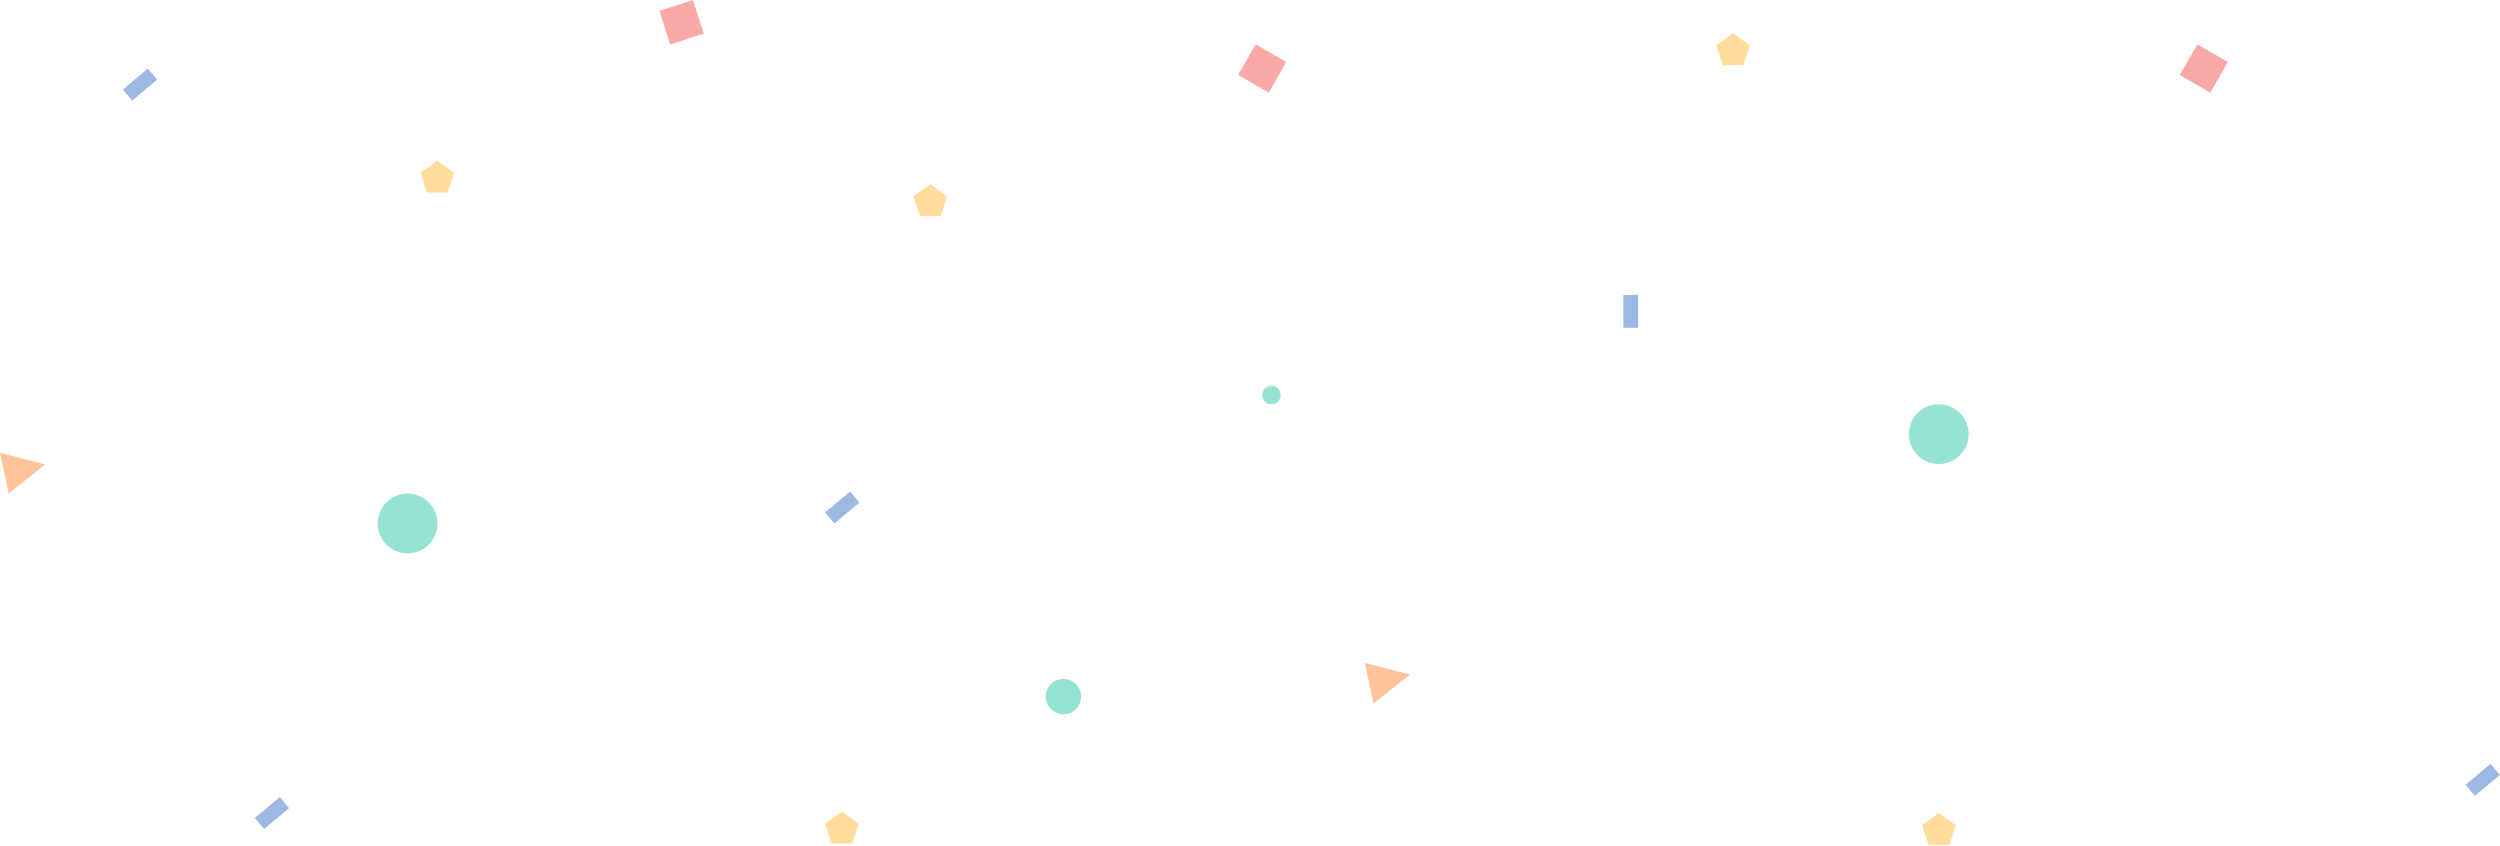
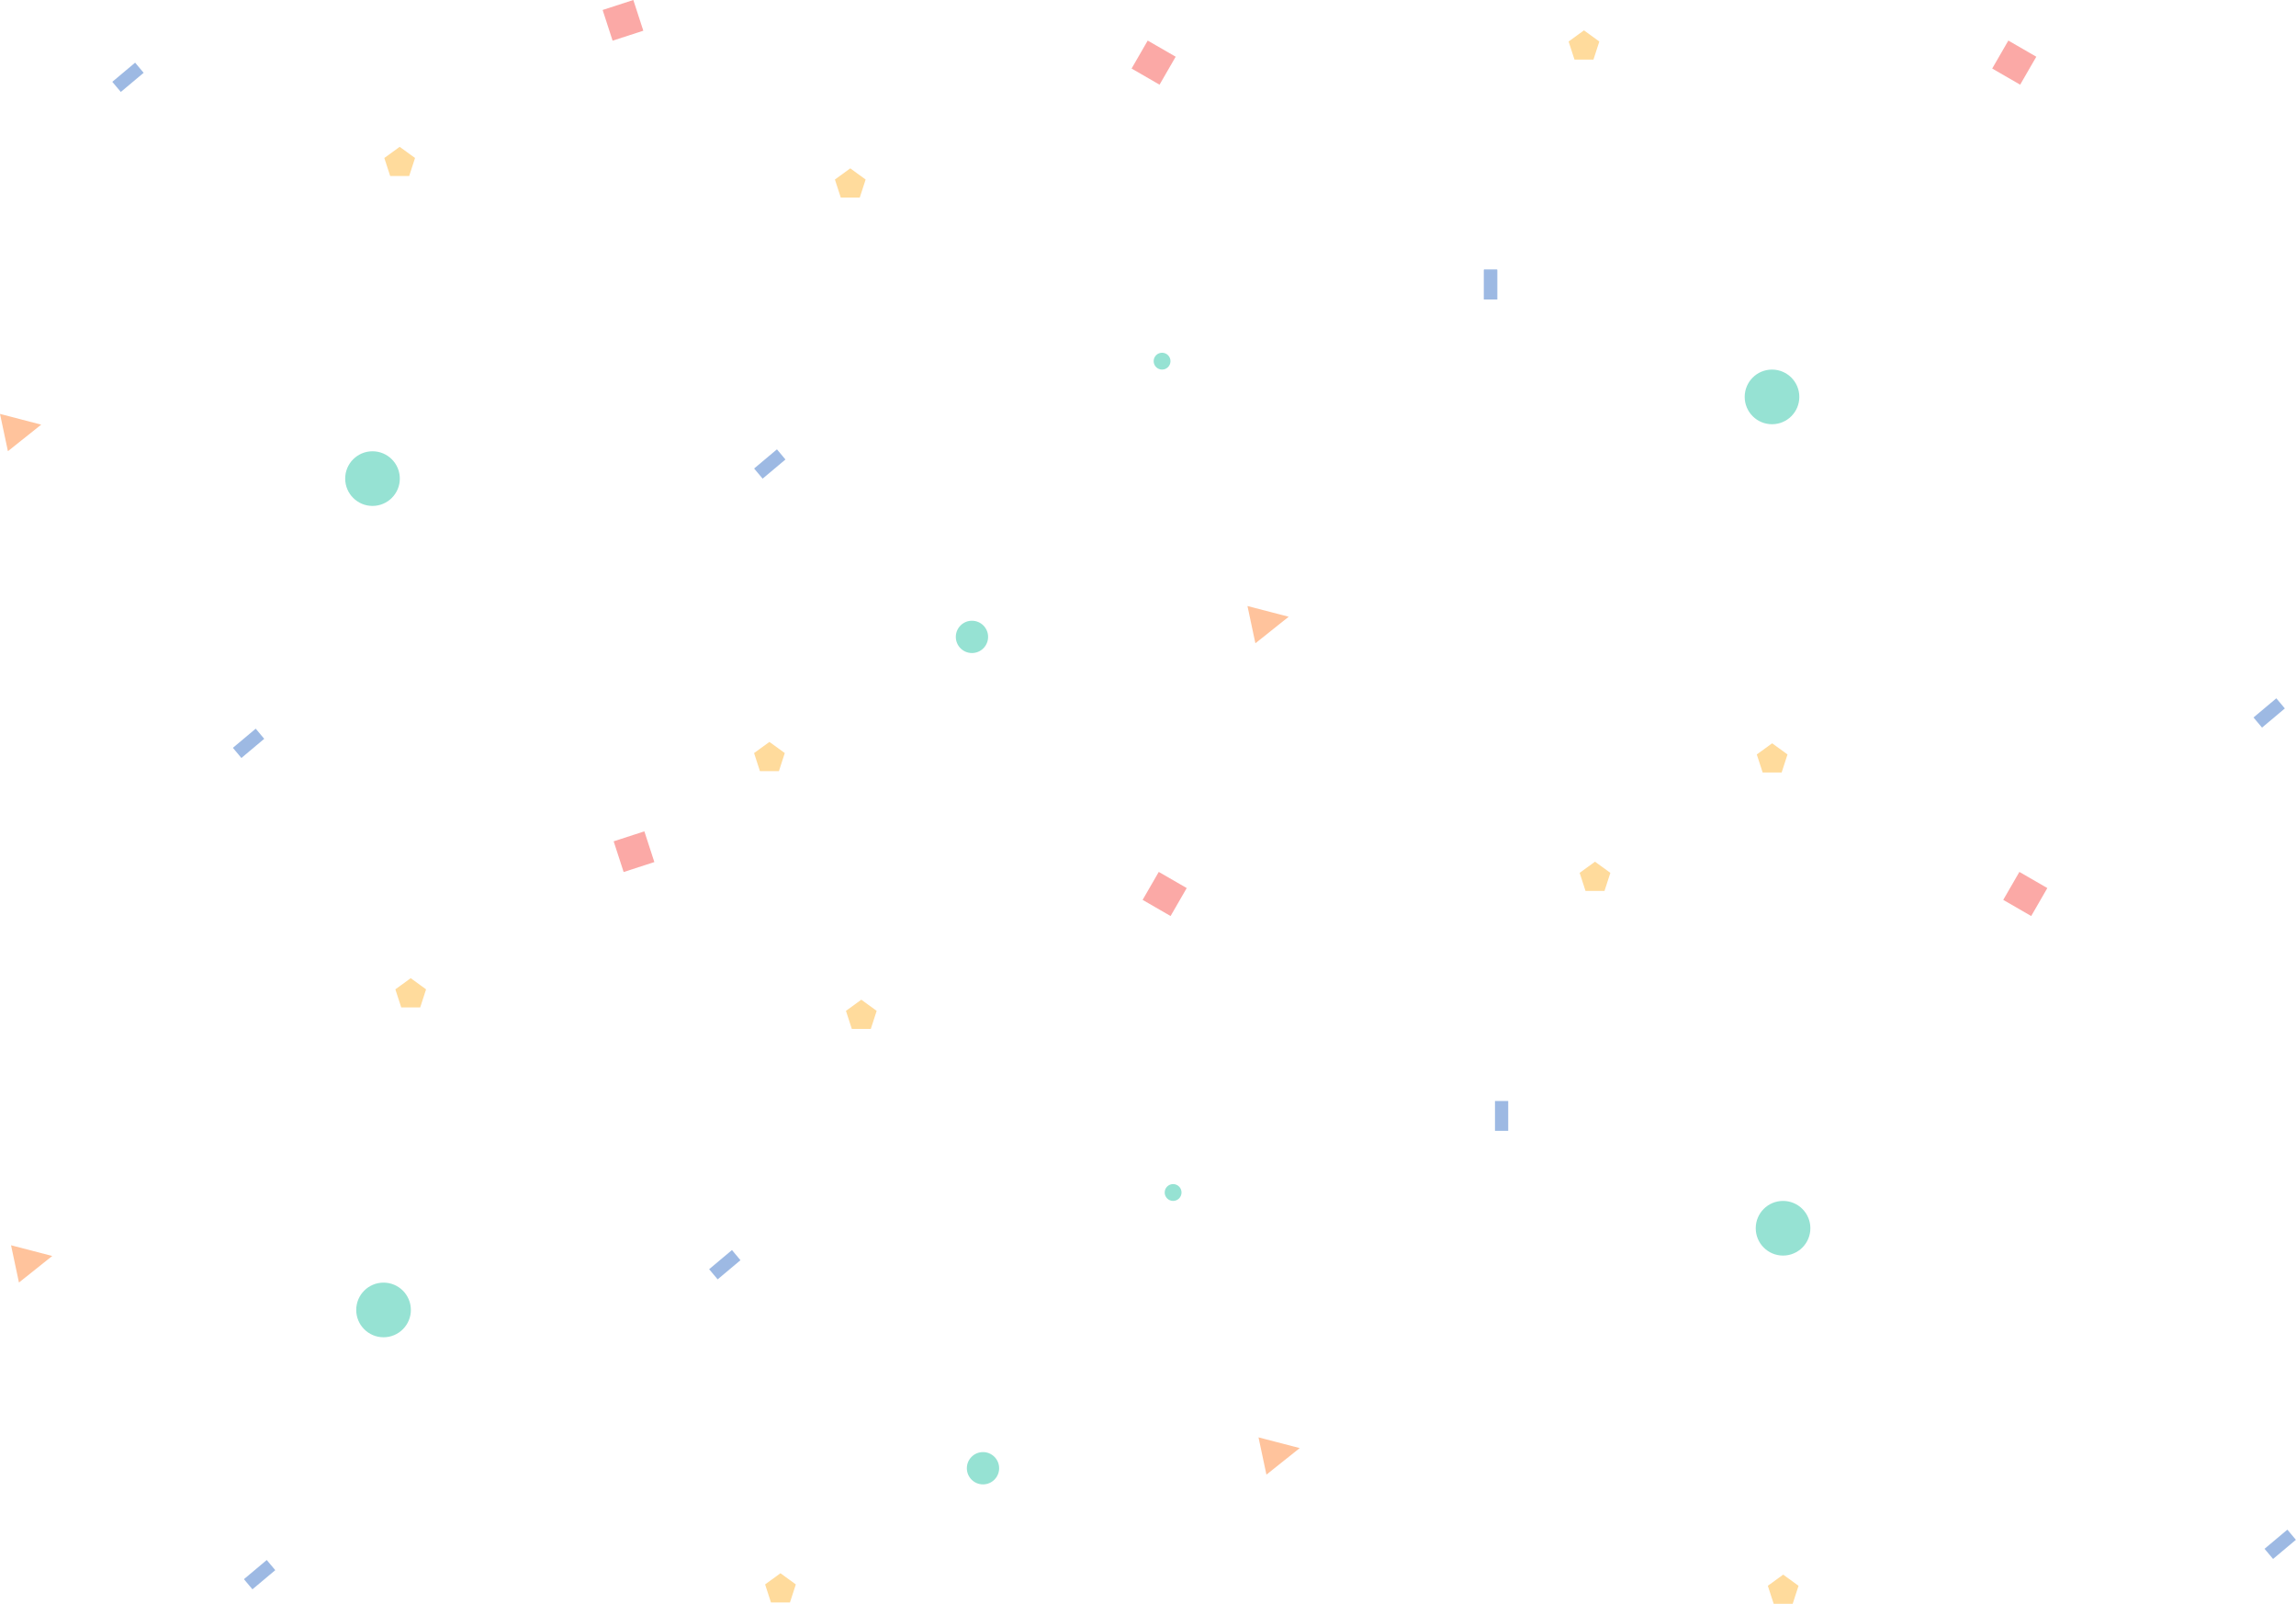
- <svg xmlns="http://www.w3.org/2000/svg" width="8281px" height="2799px" viewBox="0 0 8281 2799" version="1.1">
+ <svg xmlns="http://www.w3.org/2000/svg" width="8321px" height="5811px" viewBox="0 0 8321 5811" version="1.1">
  <g id="Page-1" stroke="none" stroke-width="1" fill="none" fill-rule="evenodd" opacity="0.488">
-     <g id="Group-10-Copy-2">
-       <g id="Group-10-Copy">
-         <g id="Group-9">
-           <rect id="Rectangle-Copy-20" fill="#3670C6" transform="translate(900.7933, 2693.096) rotate(140) translate(-900.7933, -2693.096) " x="846.793" y="2669.096" width="108" height="48" />
-           <polygon id="Rectangle-Copy-21" fill="#3670C6" transform="translate(463.7933, 280.0956) rotate(140) translate(-463.7933, -280.0956) " points="409.793 256.096 517.793 256.096 517.793 304.096 456.541 304.096 409.793 304.096" />
-           <polygon id="Rectangle-Copy-23" fill="#3670C6" transform="translate(2789.793, 1681.096) rotate(140) translate(-2789.793, -1681.096) " points="2735.793 1657.096 2843.793 1657.096 2843.793 1705.096 2782.541 1705.096 2735.793 1705.096" />
-           <polygon id="Rectangle-Copy-22" fill="#3670C6" transform="translate(8223.793, 2583.096) rotate(140) translate(-8223.793, -2583.096) " points="8169.793 2559.096 8277.793 2559.096 8277.793 2607.096 8216.541 2607.096 8169.793 2607.096" />
-           <rect id="Rectangle-Copy-17" fill="#3670C6" transform="translate(5402, 1031) rotate(90) translate(-5402, -1031) " x="5348" y="1007" width="108" height="48" />
-           <rect id="Rectangle-Copy-17" fill="#3670C6" transform="translate(5402, 1031) rotate(90) translate(-5402, -1031) " x="5348" y="1007" width="108" height="48" />
-           <circle id="Oval-Copy-11" fill="#27C3A4" cx="3522.5" cy="2307.5" r="58.5" />
-           <circle id="Oval-Copy-8" fill="#27C3A4" cx="4211.5" cy="1308.5" r="30.5" />
-           <circle id="Oval-Copy-12" fill="#27C3A4" cx="1350" cy="1734" r="99" />
-           <circle id="Oval-Copy-13" fill="#27C3A4" cx="6422" cy="1438" r="99" />
-           <polygon id="Triangle-Copy-6" fill="#FF8333" transform="translate(4602.838, 2248.838) rotate(78) translate(-4602.838, -2248.838) " points="4602.838 2179.838 4671.838 2317.838 4533.838 2317.838" />
-           <polygon id="Triangle-Copy-7" fill="#FF8333" transform="translate(81.83809, 1552.838) rotate(78) translate(-81.83809, -1552.838) " points="81.838 1483.838 150.838 1621.838 12.838 1621.838" />
-           <rect id="Rectangle-Copy-25" fill="#F64E49" transform="translate(2257.714, 73.7143) rotate(-18) translate(-2257.714, -73.7143) " x="2199.214" y="15.214" width="117" height="117" />
-           <rect id="Rectangle-Copy-13" fill="#F64E49" transform="translate(4180.912, 226.9125) rotate(30) translate(-4180.912, -226.9125) " x="4122.412" y="168.412" width="117" height="117" />
-           <rect id="Rectangle-Copy-14" fill="#F64E49" transform="translate(7299.912, 226.9125) rotate(30) translate(-7299.912, -226.9125) " x="7241.412" y="168.412" width="117" height="117" />
-           <polygon id="Polygon-Copy-6" fill="#FFB433" points="2788.5 2688 2844.137 2728.423 2822.885 2793.827 2754.115 2793.827 2732.863 2728.423" />
-           <polygon id="Polygon-Copy-8" fill="#FFB433" points="6422.5 2693 6478.137 2733.423 6456.885 2798.827 6388.115 2798.827 6366.863 2733.423" />
-           <polygon id="Polygon-Copy-9" fill="#FFB433" points="1448.5 532 1504.137 572.423 1482.885 637.827 1414.115 637.827 1392.863 572.423" />
-           <polygon id="Polygon-Copy-11" fill="#FFB433" points="3081.5 610 3137.137 650.423 3115.885 715.827 3047.115 715.827 3025.863 650.423" />
-           <polygon id="Polygon-Copy-12" fill="#FFB433" points="5740.5 110 5796.137 150.423 5774.885 215.827 5706.115 215.827 5684.863 150.423" />
+     <g id="Group-12">
+       <g id="Group-11" transform="translate(40, 3012)">
+         <g id="Group-10">
+           <g id="Group-9">
+             <rect id="Rectangle-Copy-20" fill="#3670C6" transform="translate(900.7933, 2693.096) rotate(140) translate(-900.7933, -2693.096) " x="846.793" y="2669.096" width="108" height="48" />
+             <polygon id="Rectangle-Copy-21" fill="#3670C6" transform="translate(2586.793, 1570.096) rotate(140) translate(-2586.793, -1570.096) " points="2532.793 1546.096 2640.793 1546.096 2640.793 1594.096 2579.541 1594.096 2532.793 1594.096" />
+             <polygon id="Rectangle-Copy-22" fill="#3670C6" transform="translate(8223.793, 2583.096) rotate(140) translate(-8223.793, -2583.096) " points="8169.793 2559.096 8277.793 2559.096 8277.793 2607.096 8216.541 2607.096 8169.793 2607.096" />
+             <rect id="Rectangle-Copy-17" fill="#3670C6" transform="translate(5402, 1031) rotate(90) translate(-5402, -1031) " x="5348" y="1007" width="108" height="48" />
+             <circle id="Oval-Copy-11" fill="#27C3A4" cx="3522.5" cy="2307.5" r="58.5" />
+             <circle id="Oval-Copy-8" fill="#27C3A4" cx="4211.5" cy="1308.5" r="30.5" />
+             <circle id="Oval-Copy-12" fill="#27C3A4" cx="1350" cy="1734" r="99" />
+             <circle id="Oval-Copy-13" fill="#27C3A4" cx="6422" cy="1438" r="99" />
+             <polygon id="Triangle-Copy-6" fill="#FF8333" transform="translate(4602.838, 2248.838) rotate(78) translate(-4602.838, -2248.838) " points="4602.838 2179.838 4671.838 2317.838 4533.838 2317.838" />
+             <polygon id="Triangle-Copy-7" fill="#FF8333" transform="translate(81.83809, 1552.838) rotate(78) translate(-81.83809, -1552.838) " points="81.838 1483.838 150.838 1621.838 12.838 1621.838" />
+             <rect id="Rectangle-Copy-25" fill="#F64E49" transform="translate(2257.714, 73.7143) rotate(-18) translate(-2257.714, -73.7143) " x="2199.214" y="15.214" width="117" height="117" />
+             <rect id="Rectangle-Copy-13" fill="#F64E49" transform="translate(4180.912, 226.9125) rotate(30) translate(-4180.912, -226.9125) " x="4122.412" y="168.412" width="117" height="117" />
+             <rect id="Rectangle-Copy-14" fill="#F64E49" transform="translate(7299.912, 226.9125) rotate(30) translate(-7299.912, -226.9125) " x="7241.412" y="168.412" width="117" height="117" />
+             <polygon id="Polygon-Copy-6" fill="#FFB433" points="2788.5 2688 2844.137 2728.423 2822.885 2793.827 2754.115 2793.827 2732.863 2728.423" />
+             <polygon id="Polygon-Copy-8" fill="#FFB433" points="6422.5 2693 6478.137 2733.423 6456.885 2798.827 6388.115 2798.827 6366.863 2733.423" />
+             <polygon id="Polygon-Copy-9" fill="#FFB433" points="1448.5 532 1504.137 572.423 1482.885 637.827 1414.115 637.827 1392.863 572.423" />
+             <polygon id="Polygon-Copy-11" fill="#FFB433" points="3081.5 610 3137.137 650.423 3115.885 715.827 3047.115 715.827 3025.863 650.423" />
+             <polygon id="Polygon-Copy-12" fill="#FFB433" points="5740.5 110 5796.137 150.423 5774.885 215.827 5706.115 215.827 5684.863 150.423" />
+           </g>
+         </g>
+       </g>
+       <g id="Group-10-Copy-2">
+         <g id="Group-10-Copy">
+           <g id="Group-9">
+             <rect id="Rectangle-Copy-20" fill="#3670C6" transform="translate(900.7933, 2693.096) rotate(140) translate(-900.7933, -2693.096) " x="846.793" y="2669.096" width="108" height="48" />
+             <polygon id="Rectangle-Copy-21" fill="#3670C6" transform="translate(463.7933, 280.0956) rotate(140) translate(-463.7933, -280.0956) " points="409.793 256.096 517.793 256.096 517.793 304.096 456.541 304.096 409.793 304.096" />
+             <polygon id="Rectangle-Copy-23" fill="#3670C6" transform="translate(2789.793, 1681.096) rotate(140) translate(-2789.793, -1681.096) " points="2735.793 1657.096 2843.793 1657.096 2843.793 1705.096 2782.541 1705.096 2735.793 1705.096" />
+             <polygon id="Rectangle-Copy-22" fill="#3670C6" transform="translate(8223.793, 2583.096) rotate(140) translate(-8223.793, -2583.096) " points="8169.793 2559.096 8277.793 2559.096 8277.793 2607.096 8216.541 2607.096 8169.793 2607.096" />
+             <rect id="Rectangle-Copy-17" fill="#3670C6" transform="translate(5402, 1031) rotate(90) translate(-5402, -1031) " x="5348" y="1007" width="108" height="48" />
+             <rect id="Rectangle-Copy-17" fill="#3670C6" transform="translate(5402, 1031) rotate(90) translate(-5402, -1031) " x="5348" y="1007" width="108" height="48" />
+             <circle id="Oval-Copy-11" fill="#27C3A4" cx="3522.5" cy="2307.5" r="58.5" />
+             <circle id="Oval-Copy-8" fill="#27C3A4" cx="4211.5" cy="1308.5" r="30.5" />
+             <circle id="Oval-Copy-12" fill="#27C3A4" cx="1350" cy="1734" r="99" />
+             <circle id="Oval-Copy-13" fill="#27C3A4" cx="6422" cy="1438" r="99" />
+             <polygon id="Triangle-Copy-6" fill="#FF8333" transform="translate(4602.838, 2248.838) rotate(78) translate(-4602.838, -2248.838) " points="4602.838 2179.838 4671.838 2317.838 4533.838 2317.838" />
+             <polygon id="Triangle-Copy-7" fill="#FF8333" transform="translate(81.83809, 1552.838) rotate(78) translate(-81.83809, -1552.838) " points="81.838 1483.838 150.838 1621.838 12.838 1621.838" />
+             <rect id="Rectangle-Copy-25" fill="#F64E49" transform="translate(2257.714, 73.7143) rotate(-18) translate(-2257.714, -73.7143) " x="2199.214" y="15.214" width="117" height="117" />
+             <rect id="Rectangle-Copy-13" fill="#F64E49" transform="translate(4180.912, 226.9125) rotate(30) translate(-4180.912, -226.9125) " x="4122.412" y="168.412" width="117" height="117" />
+             <rect id="Rectangle-Copy-14" fill="#F64E49" transform="translate(7299.912, 226.9125) rotate(30) translate(-7299.912, -226.9125) " x="7241.412" y="168.412" width="117" height="117" />
+             <polygon id="Polygon-Copy-6" fill="#FFB433" points="2788.5 2688 2844.137 2728.423 2822.885 2793.827 2754.115 2793.827 2732.863 2728.423" />
+             <polygon id="Polygon-Copy-8" fill="#FFB433" points="6422.5 2693 6478.137 2733.423 6456.885 2798.827 6388.115 2798.827 6366.863 2733.423" />
+             <polygon id="Polygon-Copy-9" fill="#FFB433" points="1448.5 532 1504.137 572.423 1482.885 637.827 1414.115 637.827 1392.863 572.423" />
+             <polygon id="Polygon-Copy-11" fill="#FFB433" points="3081.5 610 3137.137 650.423 3115.885 715.827 3047.115 715.827 3025.863 650.423" />
+             <polygon id="Polygon-Copy-12" fill="#FFB433" points="5740.5 110 5796.137 150.423 5774.885 215.827 5706.115 215.827 5684.863 150.423" />
+           </g>
        </g>
      </g>
    </g>
  </g>
</svg>
